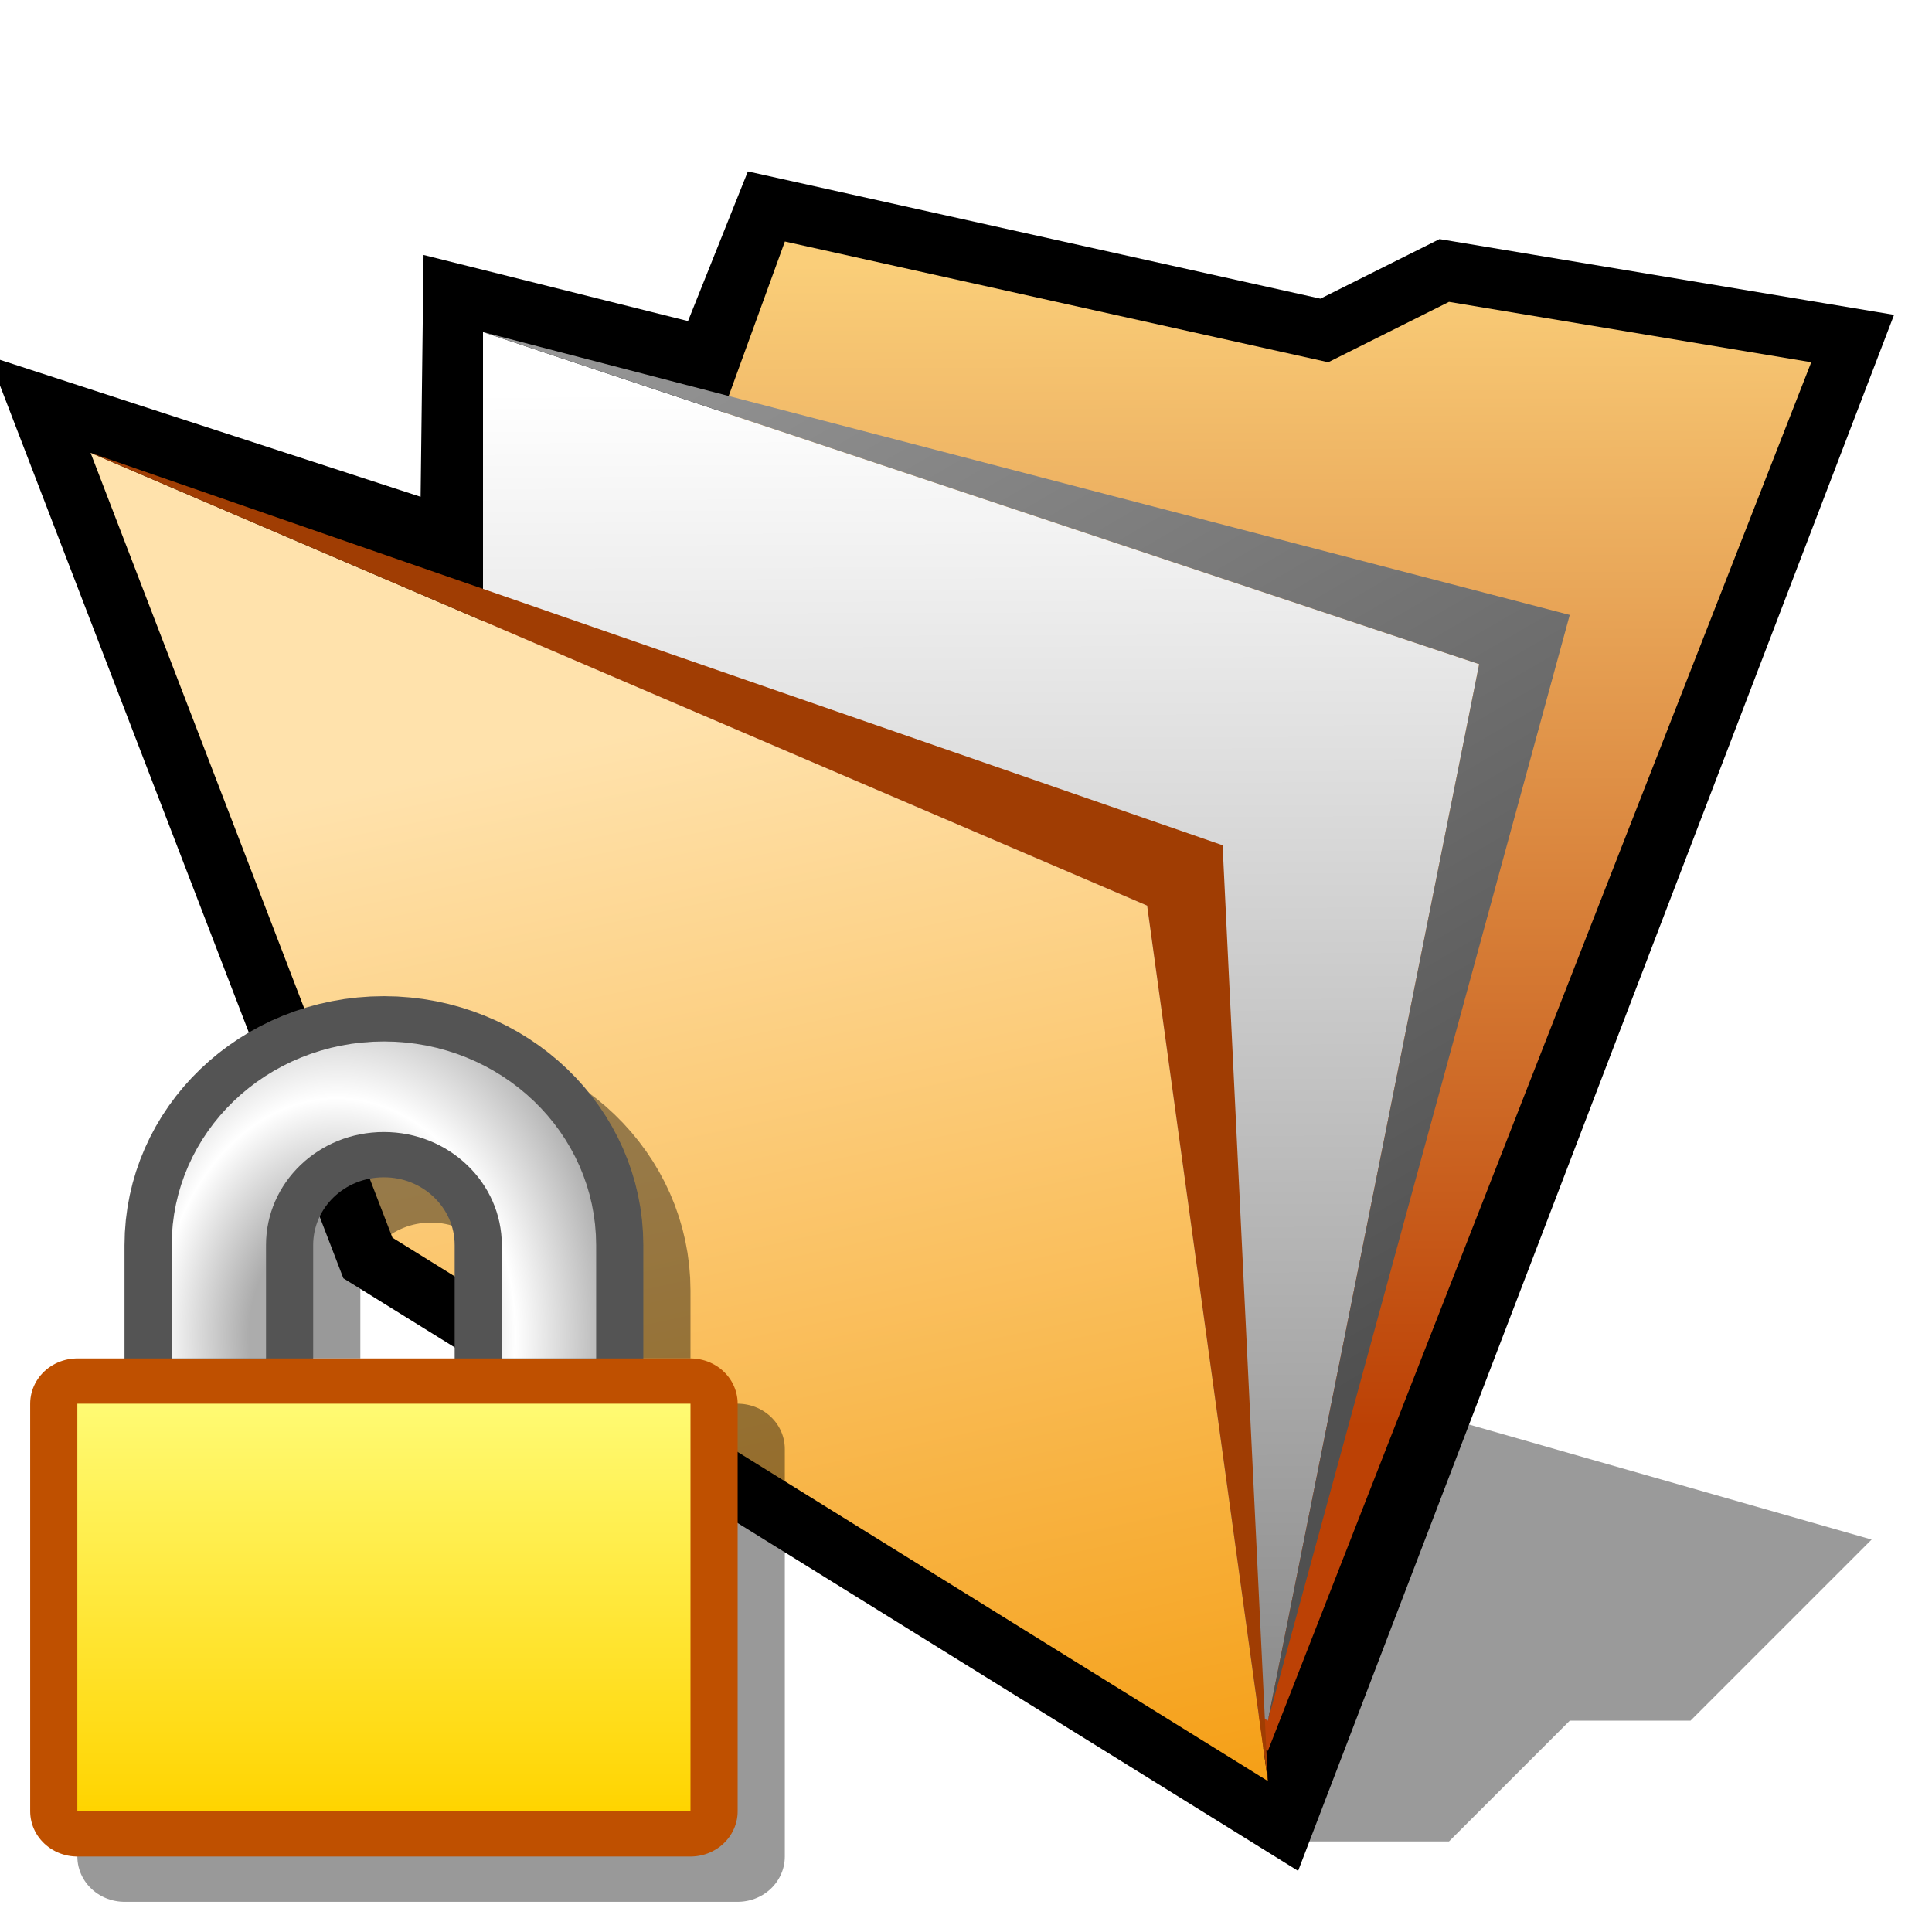
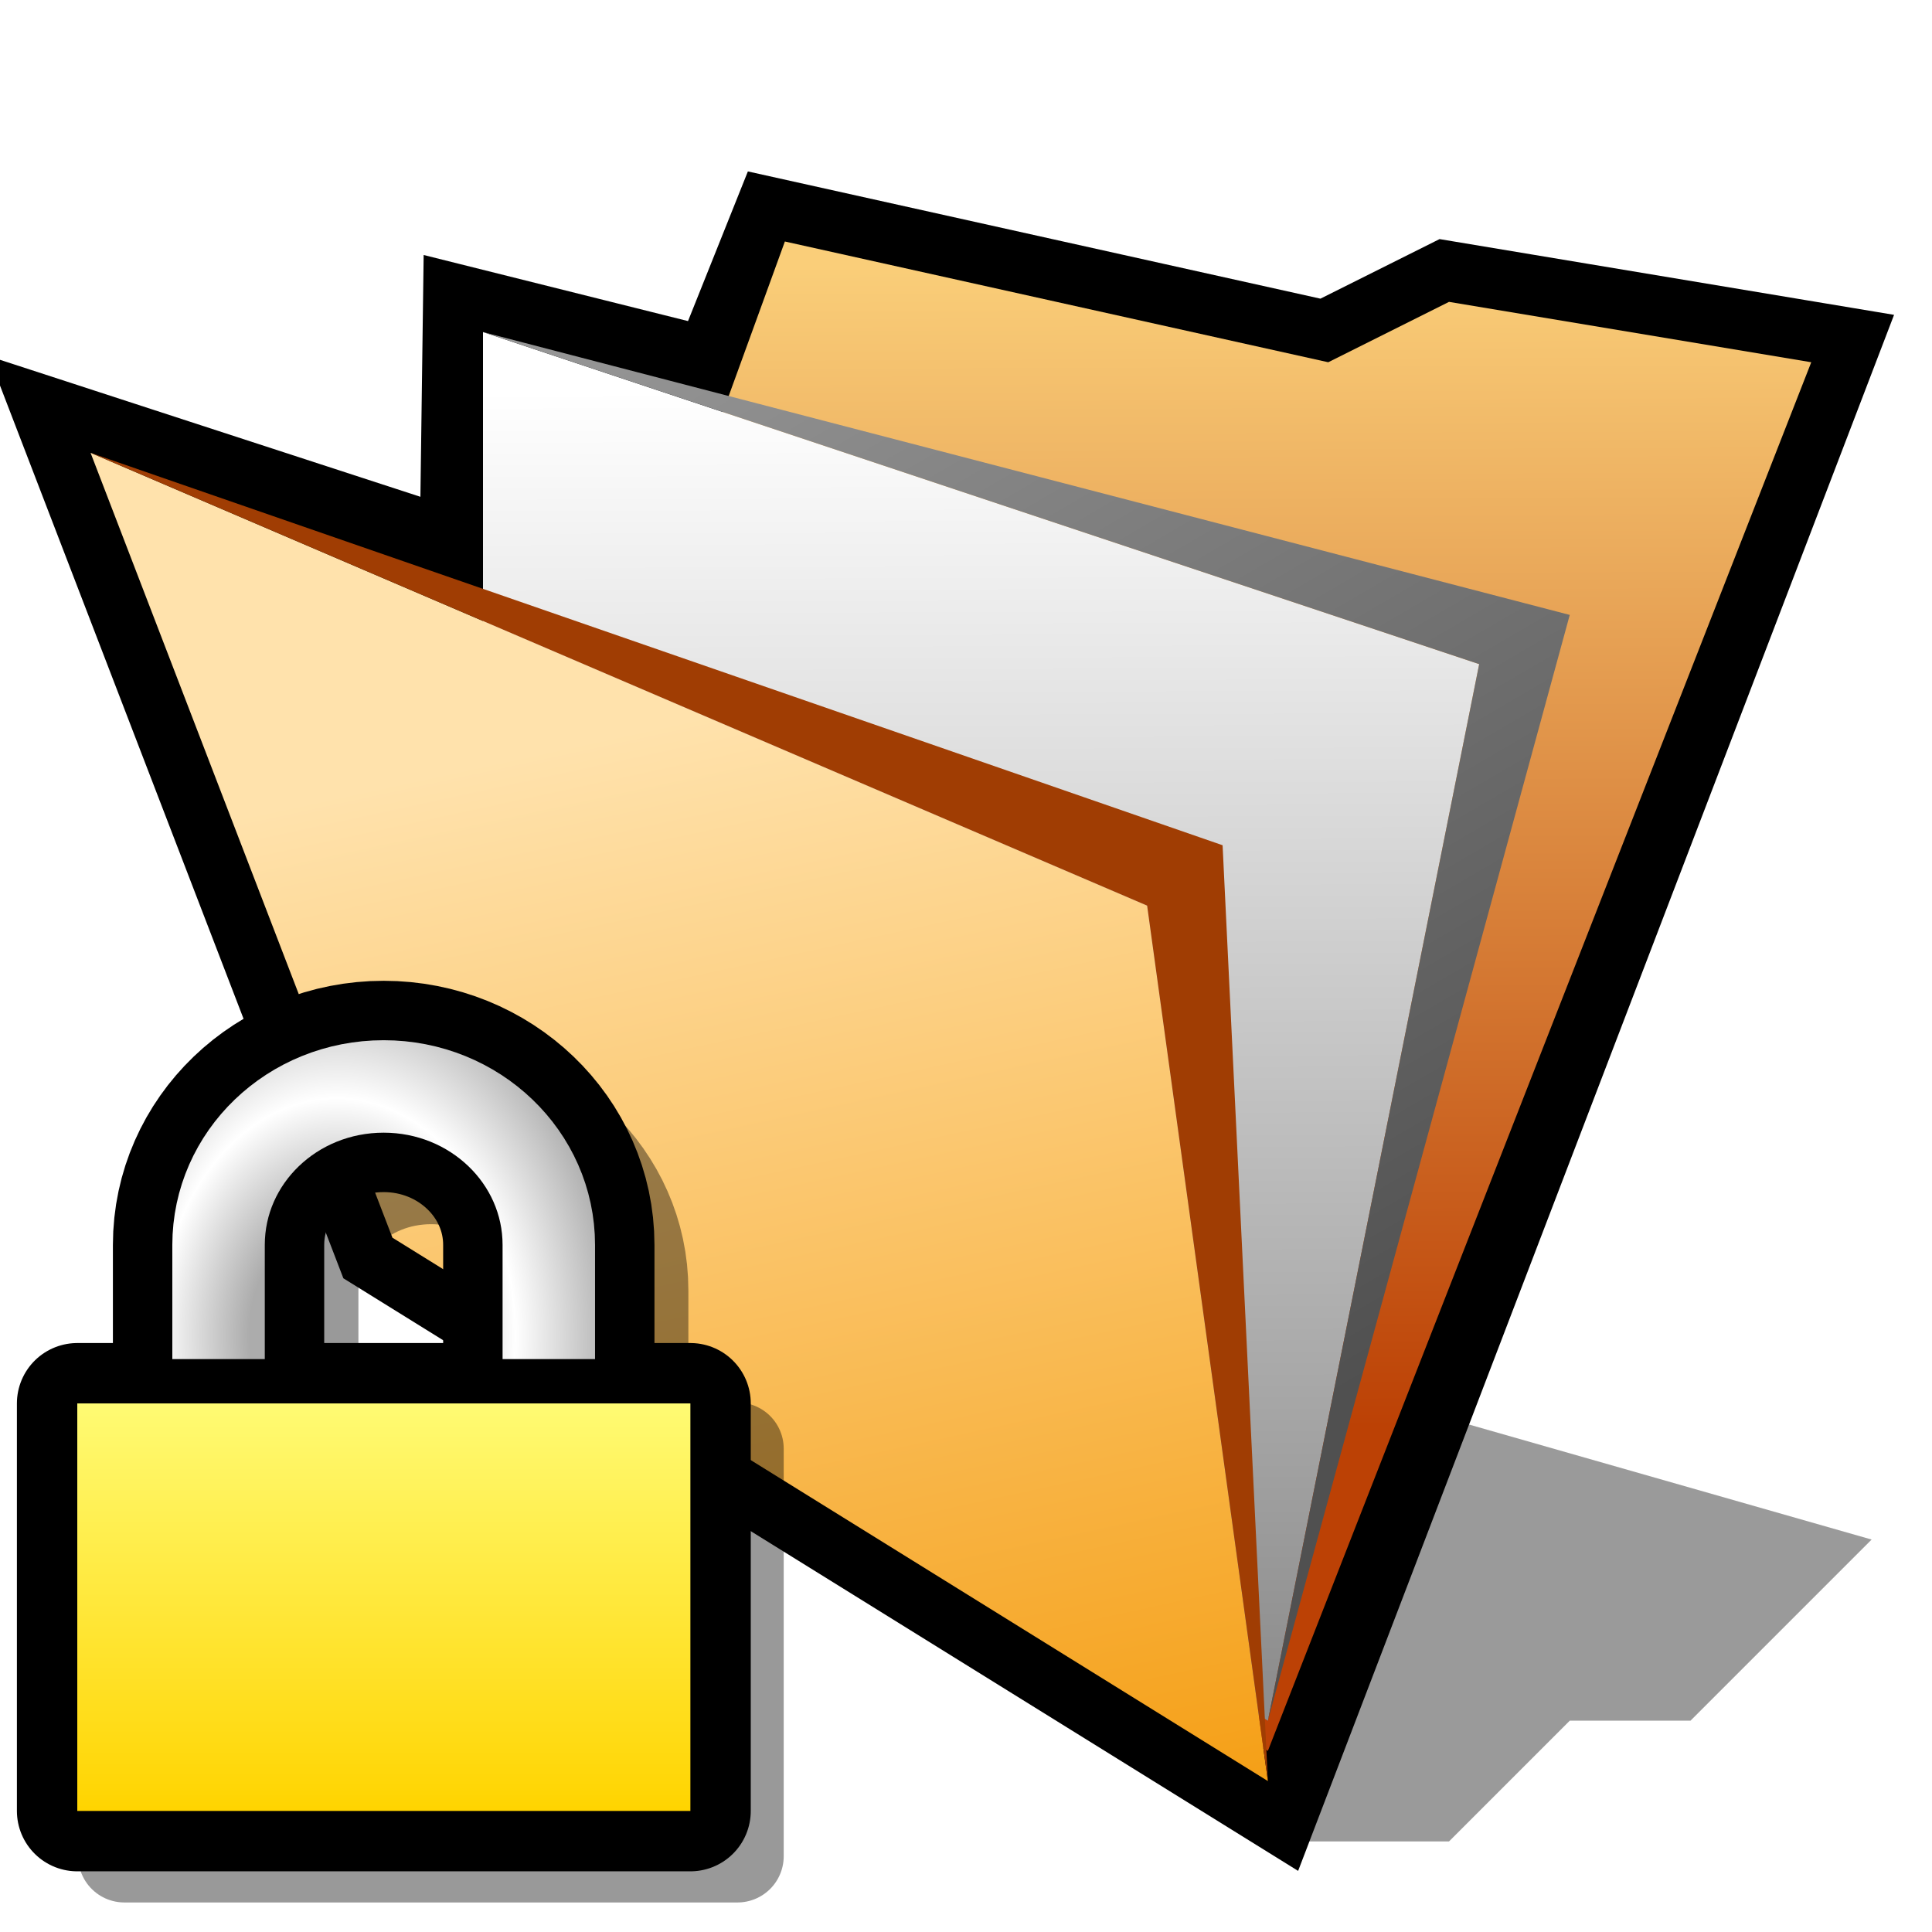
<svg xmlns="http://www.w3.org/2000/svg" version="1.1" width="64" height="64" color-interpolation="linearRGB">
  <g>
    <path style="fill:#010101; fill-opacity:0.396" d="M42 61H48L52 57H56L62 51L48 47L42 61z" />
-     <path style="fill:none; stroke:#000000; stroke-width:4" d="M3 15L13 41L42 59L60 12L48 10L44 12L26 8L24 13L16 11L15.9 19.2L3 15z" />
-     <linearGradient id="gradient0" gradientUnits="userSpaceOnUse" x1="102.59" y1="8.5" x2="102.73" y2="47.06">
+     <path style="fill:none; stroke:#000000; stroke-width:4" d="M3 15L13 41L42 59L60 12L48 10L44 12L26 8L24 13L16 11L15.89 19.2L3 15z" />
+     <linearGradient id="gradient0" gradientUnits="userSpaceOnUse" x1="102.58" y1="8.5" x2="102.73" y2="47.06">
      <stop offset="0" stop-color="#face79" />
      <stop offset="1" stop-color="#bc4105" />
    </linearGradient>
    <path style="fill:url(#gradient0)" d="M26 8L14 41L42 58L60 12L48 10L44 12L26 8z" />
-     <linearGradient id="gradient1" gradientUnits="userSpaceOnUse" x1="103.23" y1="12.68" x2="103.38" y2="55.34">
+     <linearGradient id="gradient1" gradientUnits="userSpaceOnUse" x1="103.23" y1="12.68" x2="103.37" y2="55.34">
      <stop offset="0" stop-color="#ffffff" />
      <stop offset="1" stop-color="#8e8e8e" />
    </linearGradient>
    <path style="fill:url(#gradient1)" d="M16 11V41L42 57L49 22L16 11z" />
-     <linearGradient id="gradient2" gradientUnits="userSpaceOnUse" x1="78.33" y1="-26.65" x2="101.45" y2="12.93">
+     <linearGradient id="gradient2" gradientUnits="userSpaceOnUse" x1="78.33" y1="-26.64" x2="101.44" y2="12.93">
      <stop offset="0" stop-color="#9a9a9a" />
      <stop offset="1" stop-color="#505050" />
    </linearGradient>
    <path style="fill:url(#gradient2)" d="M16 11L49 22L42 57L52 20.37L16 11z" />
    <linearGradient id="gradient3" gradientUnits="userSpaceOnUse" x1="88.51" y1="9.59" x2="97.54" y2="51.29">
      <stop offset="0" stop-color="#ffe2ac" />
      <stop offset="1" stop-color="#f49806" />
    </linearGradient>
    <path style="fill:url(#gradient3)" d="M3 15L13 41L42 59L38 30L3 15z" />
    <path style="fill:#a03d03" d="M3 15L38 30L42 59L40.5 28L3 15z" />
-     <path style="fill:none; stroke:#000000; stroke-opacity:0.4; stroke-width:4; stroke-linecap:round; stroke-linejoin:round" d="M10 20H36V38H10V20z" transform="matrix(0.7812,0,0,0.75,-3.6875,32.9998)" />
-     <path style="fill:none; stroke:#000000; stroke-opacity:0.4; stroke-width:8" d="M30 16V13C30 9.13 26.86 6 23 6C19.12 6 16 9.13 16 13V16" transform="matrix(0.7812,0,0,0.75,-3.6875,32.9998)" />
-     <path style="fill:none; stroke:#545454; stroke-width:8; stroke-linecap:square" d="M28 14V11C28 7.13 24.86 4 21 4C17.12 4 14 7.13 14 11V14" transform="matrix(0.7812,0,0,0.75,-3.6875,32.9998)" />
-     <path style="fill:none; stroke:#bf5000; stroke-width:4; stroke-linecap:round; stroke-linejoin:round" d="M8 18H34V36H8V18z" transform="matrix(0.7812,0,0,0.75,-3.6875,32.9998)" />
-     <linearGradient id="gradient4" gradientUnits="userSpaceOnUse" x1="128" y1="16" x2="128" y2="36">
+     <path style="fill:none; stroke:#000000; stroke-opacity:0.4; stroke-width:3.063; stroke-linecap:round; stroke-linejoin:round" d="M4.12 47.99H24.43V61.49H4.12V47.99z" />
+     <path style="fill:none; stroke:#000000; stroke-opacity:0.4; stroke-width:6.126" d="M19.74 44.99V42.74C19.74 39.84 17.29 37.49 14.28 37.49C11.24 37.49 8.81 39.84 8.81 42.74V44.99" />
+     <path style="fill:none; stroke:#000000; stroke-width:7; stroke-linecap:square" d="M18.18 43.49V41.24C18.18 38.34 15.73 35.99 12.71 35.99C9.68 35.99 7.24 38.34 7.24 41.24V43.49" />
+     <path style="fill:none; stroke:#000000; stroke-width:4; stroke-linecap:round; stroke-linejoin:round" d="M2.56 46.49H22.87V59.99H2.56V46.49z" />
+     <linearGradient id="gradient4" gradientUnits="userSpaceOnUse" x1="96.3" y1="44.99" x2="96.3" y2="59.99">
      <stop offset="0" stop-color="#ffff80" />
      <stop offset="1" stop-color="#ffd400" />
    </linearGradient>
-     <path style="fill:url(#gradient4)" d="M8 18H34V36H8V18z" transform="matrix(0.7812,0,0,0.75,-3.6875,32.9998)" />
-     <radialGradient id="gradient5" gradientUnits="userSpaceOnUse" cx="0" cy="0" r="64" gradientTransform="matrix(0,0.2811,-0.203,0,19,15)">
+     <path style="fill:url(#gradient4)" d="M2.56 46.49H22.87V59.99H2.56V46.49z" />
+     <radialGradient id="gradient5" gradientUnits="userSpaceOnUse" cx="0" cy="0" r="64" gradientTransform="matrix(0,0.2108,-0.1585,0,11.1553,44.2498)">
      <stop offset="0.286" stop-color="#acacac" />
      <stop offset="0.583" stop-color="#ffffff" />
      <stop offset="0.918" stop-color="#acacac" />
    </radialGradient>
-     <path style="fill:none; stroke:url(#gradient5); stroke-width:4; stroke-linecap:square" d="M28 14V11C28 7.13 24.86 4 21 4C17.12 4 14 7.13 14 11V14" transform="matrix(0.7812,0,0,0.75,-3.6875,32.9998)" />
+     <path style="fill:none; stroke:url(#gradient5); stroke-width:3.063; stroke-linecap:square" d="M18.18 43.49V41.24C18.18 38.34 15.73 35.99 12.71 35.99C9.68 35.99 7.24 38.34 7.24 41.24V43.49" />
  </g>
</svg>
